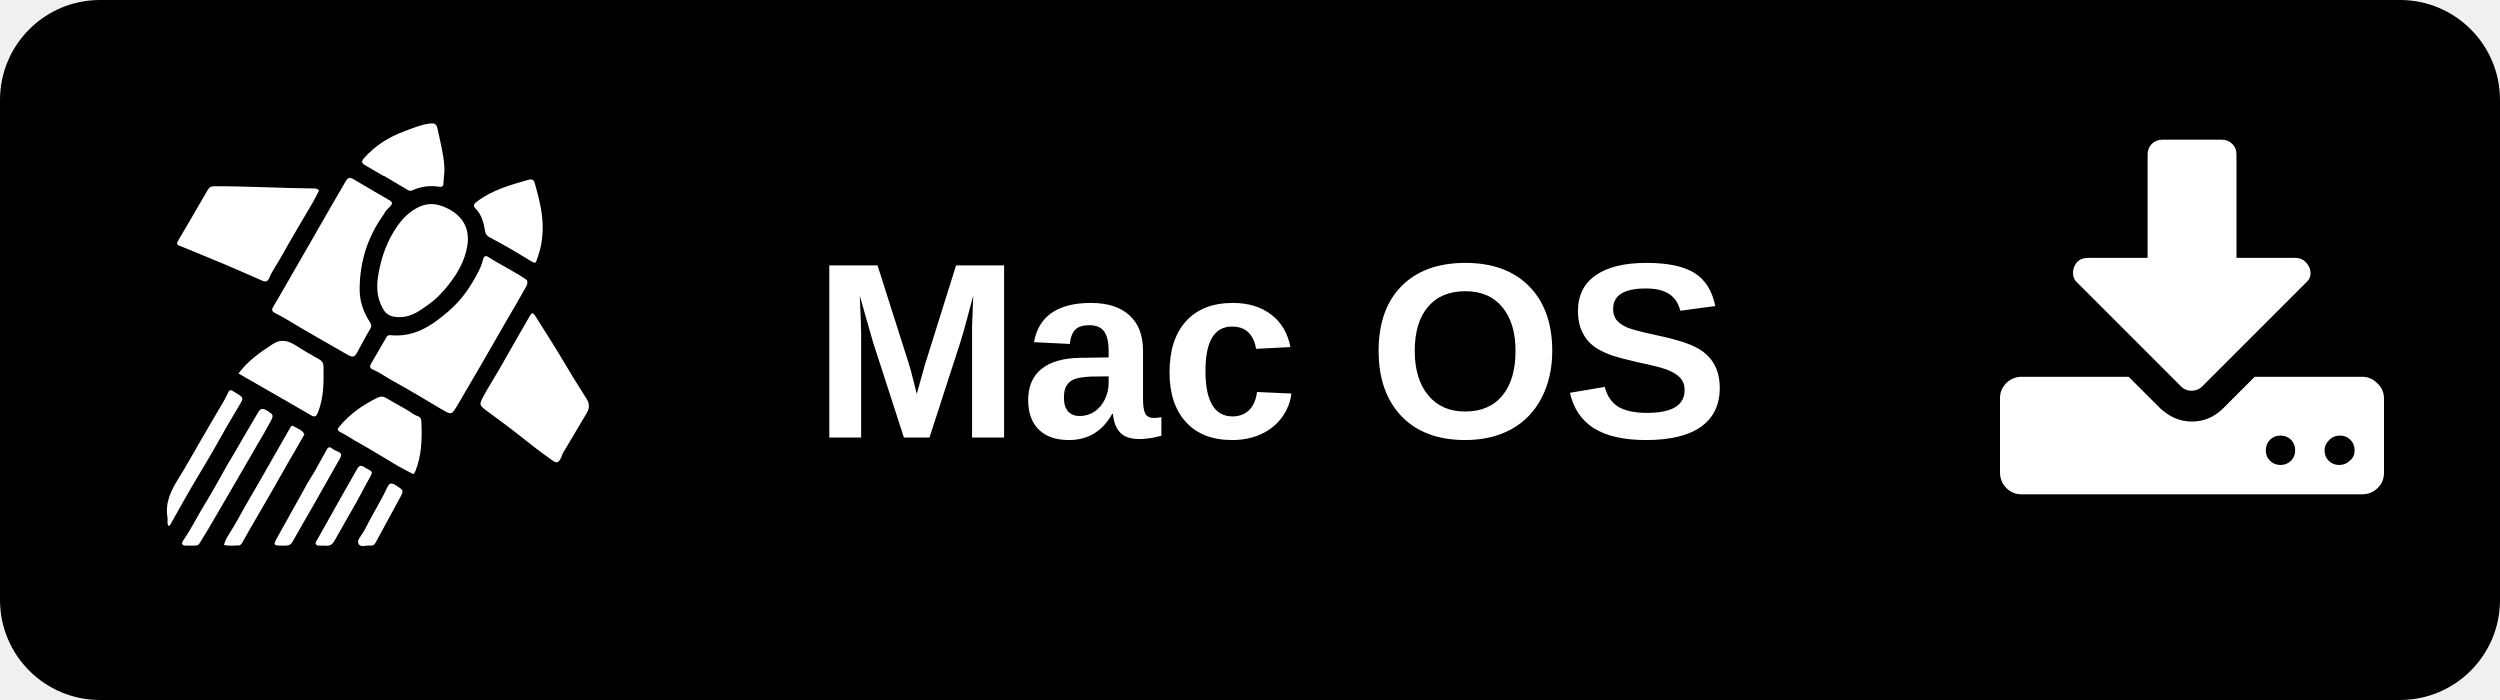
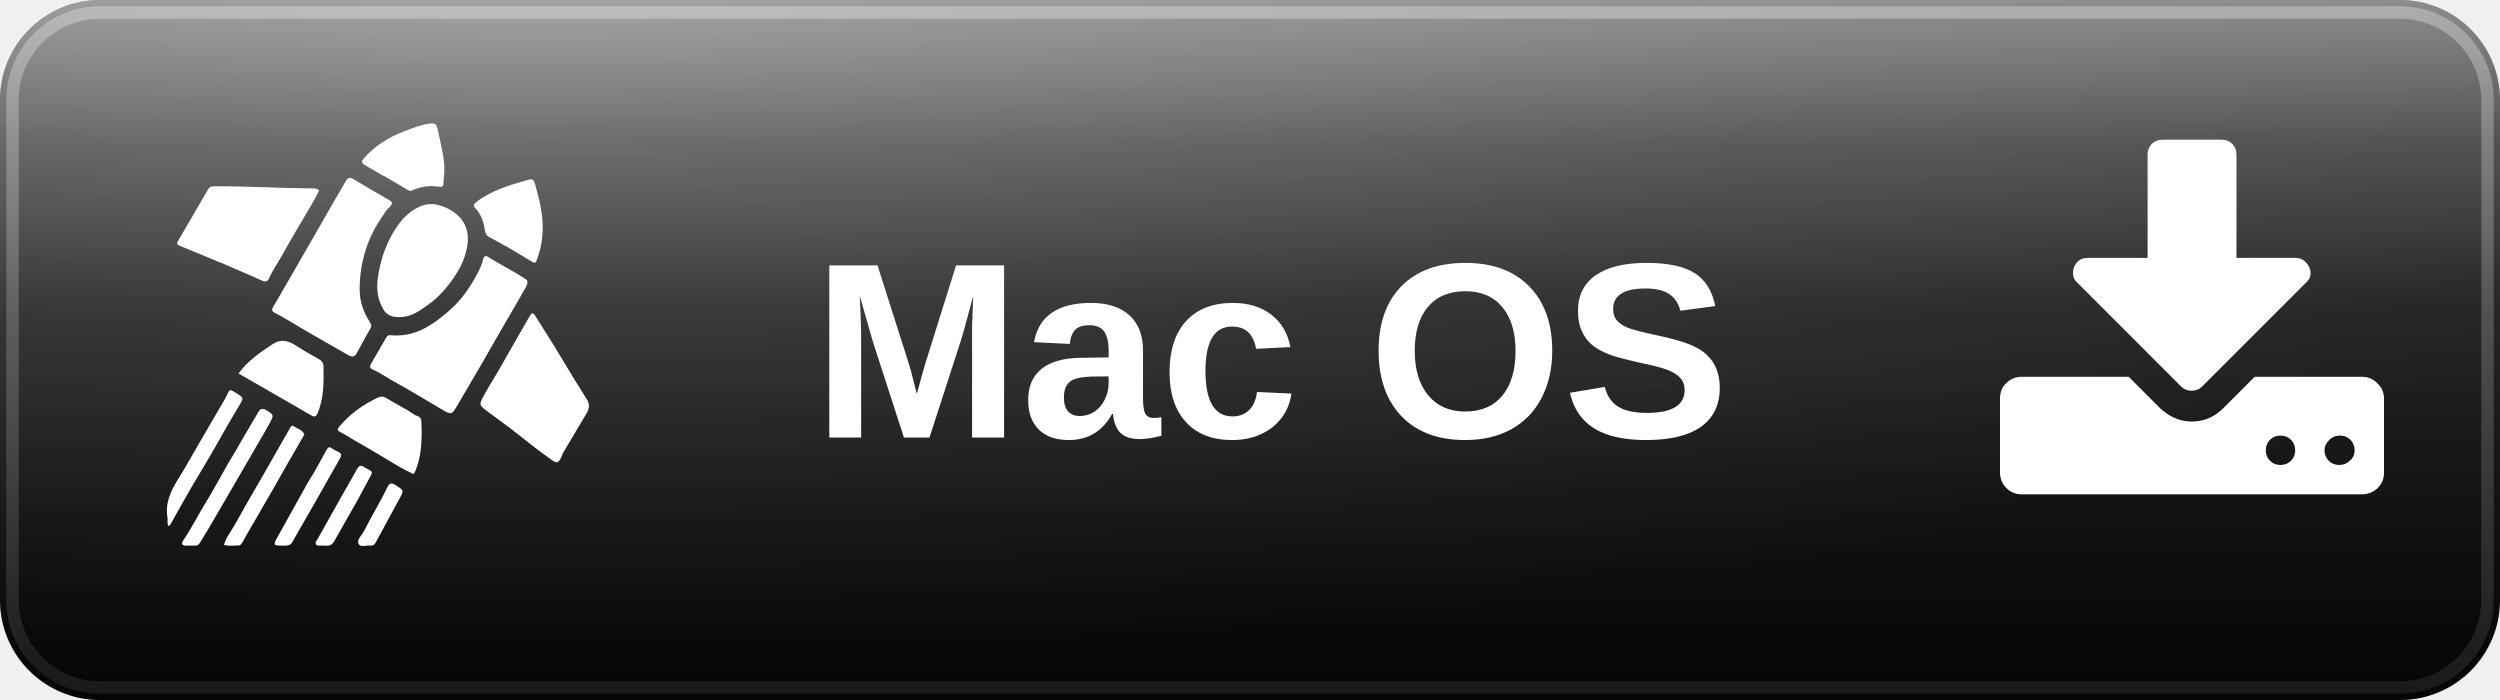
<svg xmlns="http://www.w3.org/2000/svg" width="200" height="56" viewBox="0 0 200 56">
-   <rect x="0" y="0" width="200" height="56" rx="8" fill="#000000" />
+   <defs>
+     <linearGradient id="badgeBg" x1="0%" y1="0%" x2="0%" y2="100%">
+       <stop offset="0%" stop-color="#4A4A4A" />
+       <stop offset="45%" stop-color="#232323" />
+       <stop offset="100%" stop-color="#070707" />
+     </linearGradient>
+     <radialGradient id="badgeSheen" cx="22%" cy="0%" r="95%">
+       <stop offset="0%" stop-color="#FFFFFF" stop-opacity="0.24" />
+       <stop offset="55%" stop-color="#FFFFFF" stop-opacity="0.08" />
+       <stop offset="100%" stop-color="#FFFFFF" stop-opacity="0" />
+     </radialGradient>
+     <linearGradient id="badgeGloss" x1="0%" y1="0%" x2="0%" y2="100%">
+       <stop offset="0%" stop-color="#FFFFFF" stop-opacity="0.34" />
+       <stop offset="48%" stop-color="#FFFFFF" stop-opacity="0.10" />
+       <stop offset="100%" stop-color="#FFFFFF" stop-opacity="0" />
+     </linearGradient>
+     <linearGradient id="badgeShadow" x1="0%" y1="0%" x2="0%" y2="100%">
+       <stop offset="0%" stop-color="#000000" stop-opacity="0" />
+       <stop offset="100%" stop-color="#000000" stop-opacity="0.30" />
+     </linearGradient>
+     <linearGradient id="badgeStroke" x1="0%" y1="0%" x2="0%" y2="100%">
+       <stop offset="0%" stop-color="#FFFFFF" stop-opacity="0.30" />
+       <stop offset="100%" stop-color="#FFFFFF" stop-opacity="0.08" />
+     </linearGradient>
+   </defs>
+   <rect x="0" y="0" width="200" height="56" rx="8" fill="url(#badgeBg)" />
+   <rect x="0" y="0" width="200" height="56" rx="8" fill="url(#badgeSheen)" />
+   <path d="M8 0H192A8 8 0 0 1 200 8V24H0V8A8 8 0 0 1 8 0Z" fill="url(#badgeGloss)" />
+   <path d="M0 30H200V48A8 8 0 0 1 192 56H8A8 8 0 0 1 0 48V30Z" fill="url(#badgeShadow)" />
+   <rect x="1" y="1" width="198" height="54" rx="7" fill="none" stroke="url(#badgeStroke)" />
  <g transform="translate(12,8) scale(0.08)">
    <path fill="#FFFFFF" d="       M376.958,180.047         C364.518,171.406 350.719,165.04 338.015,156.828         C335.581,155.254 333.818,156.329 333.06,159.447         C331.032,167.78 326.673,175.211 322.389,182.425         C316.115,192.989 308.442,202.555 299.021,210.789         C282.199,225.493 264.495,237.492 240.69,235.217         C238.836,235.04 237.465,235.413 236.488,237.11         C231.353,246.032 226.22,254.955 220.997,263.825         C219.479,266.402 219.814,268.217 222.603,269.413         C229.655,272.436 235.828,277.024 242.525,280.697         C258.976,289.721 275.037,299.46 291.19,309.022         C301.526,315.141 301.535,315.267 307.733,304.788         C315.261,292.061 322.711,279.288 330.121,266.492         C339.019,251.128 347.819,235.707 356.702,220.334         C362.69,209.97 368.895,199.728 374.666,189.245         C376.089,186.66 378.315,183.978 376.958,180.047        M233.812,114.313         C235.265,111.025 237.968,108.713 240.338,106.177         C242.607,103.748 242.595,102.089 239.576,100.342         C227.504,93.357 215.459,86.325 203.491,79.165         C200.048,77.105 197.806,77.506 195.804,81.1         C192.085,87.777 188.068,94.288 184.252,100.912         C176.298,114.717 168.406,128.557 160.466,142.369         C151.781,157.477 143.08,172.576 134.368,187.669         C130.717,193.994 127.126,200.357 123.298,206.573         C121.504,209.485 121.714,211.349 124.893,212.939         C128.753,214.869 132.56,216.93 136.258,219.155         C156.746,231.478 177.506,243.324 198.292,255.135         C203.139,257.889 205.006,256.411 207.102,252.56         C211.392,244.679 215.526,236.704 220.143,229.019         C221.837,226.198 221.41,224.462 219.784,221.947         C213.333,211.97 209.571,201.057 209.643,189.058         C209.805,161.869 217.422,137.045 233.812,114.313        M77.691,165.607         C89.279,170.644 100.898,175.61 112.435,180.762         C115.868,182.295 117.949,181.134 119.22,178.076         C122.299,170.666 127.097,164.223 130.948,157.252         C141.135,138.807 152.135,120.813 162.732,102.593         C165.04,98.624 167.015,94.461 169.08,90.508         C167.523,88.546 165.628,88.472 163.835,88.457         C130.525,88.165 97.253,86.135 63.934,86.252         C61.166,86.261 59.386,87.061 57.912,89.623         C48.064,106.742 38.048,123.765 28.058,140.802         C26.735,143.059 26.527,144.52 29.536,145.734         C45.401,152.134 61.188,158.727 77.691,165.607        M412.744,353.437         C420.721,340.011 428.685,326.577 436.683,313.162         C439.468,308.491 439.798,303.908 436.765,299.17         C427.726,285.047 419.031,270.716 410.476,256.289         C402.345,242.578 393.47,229.311 385.129,215.721         C382.958,212.184 381.567,212.954 379.906,215.806         C376.4,221.824 372.907,227.85 369.452,233.897         C362.545,245.986 355.72,258.123 348.758,270.181         C343.772,278.815 338.324,287.195 333.622,295.978         C328.865,304.864 329.116,305.072 337.322,311.264         C347.395,318.865 357.751,326.107 367.603,333.981         C378.751,342.892 389.949,351.719 401.654,359.883         C406.998,363.611 408.215,363.226 411.231,357.389         C411.761,356.363 412.064,355.219 412.744,353.437        M232.541,207.928         C236.513,216.075 243.346,217.535 251.71,217.042         C262.038,216.433 269.897,210.56 277.603,205.153         C285.757,199.431 292.852,192.233 299.101,184.109         C307.866,172.714 314.767,160.764 317.194,146.45         C318.667,137.769 317.896,129.173 313.241,121.88         C307.924,113.547 299.512,108.429 290.105,105.465         C282.907,103.197 275.787,103.697 268.773,107.038         C259.926,111.253 253.228,117.831 247.706,125.593         C237.417,140.057 231.514,156.406 228.469,173.781         C226.457,185.256 226.336,196.647 232.541,207.928        M131.923,298.442         C132.506,298.763 133.094,299.075 133.67,299.408         C142.841,304.717 152.043,309.975 161.167,315.365         C165.007,317.634 166.474,316.152 167.97,312.398         C173.927,297.45 173.779,281.844 173.497,266.202         C173.444,263.222 172.057,260.936 169.269,259.356         C161.624,255.025 153.933,250.741 146.563,245.97         C138.509,240.756 131.345,238.304 121.986,244.544         C109.804,252.666 97.907,260.732 88.503,273.498         C102.971,281.804 117.131,289.932 131.923,298.442        M258.036,310.496         C250.68,306.315 243.283,302.204 235.99,297.915         C233.275,296.318 230.681,296.211 227.949,297.516         C212.94,304.681 199.622,314.081 188.979,327.021         C187.183,329.204 187.317,330.578 190.095,331.969         C196.317,335.084 202.037,339.088 208.142,342.465         C221.634,349.928 234.675,358.202 247.986,365.998         C252.95,368.906 258.154,371.403 263.443,374.189         C264.16,373.105 264.839,372.361 265.202,371.486         C271.865,355.403 272.104,338.501 271.378,321.509         C271.278,319.184 270.393,316.923 267.674,316.121         C264.249,315.111 261.598,312.742 258.036,310.496        M388.196,155.819         C390.931,148.08 392.202,140.063 392.616,131.902         C393.475,115.006 389.167,98.943 384.708,82.894         C383.728,79.366 381.432,78.954 378.578,79.76         C360.193,84.956 341.797,90.092 326.273,102.086         C323.607,104.145 323.174,106.071 325.295,108.216         C331.629,114.621 333.738,122.81 335.095,131.215         C335.627,134.515 337.292,136.09 339.944,137.493         C346.395,140.905 352.813,144.389 359.13,148.043         C366.89,152.533 374.529,157.233 382.234,161.819         C383.207,162.398 384.193,163.204 385.961,162.162         C386.51,160.567 387.205,158.552 388.196,155.819        M232.851,75.59         C233.474,75.819 234.149,75.958 234.711,76.29         C241.993,80.588 249.26,84.912 256.528,89.235         C258.239,90.252 259.844,91.471 262.06,90.453         C270.75,86.461 279.84,85.252 289.278,86.76         C291.73,87.152 293.404,86.209 293.459,83.779         C293.59,77.987 294.758,72.326 294.361,66.413         C293.511,53.725 290.242,41.564 287.647,29.242         C286.542,23.992 284.959,22.929 279.721,23.556         C270.863,24.618 262.797,28.165 254.544,31.203         C238.718,37.028 224.903,45.742 213.712,58.505         C211.282,61.277 211.672,63.147 214.597,64.895         C220.443,68.389 226.302,71.859 232.851,75.59        M79.36,392.921         C88.604,376.977 97.858,361.039 107.089,345.088         C111.497,337.472 116.033,329.923 120.197,322.175         C124.011,315.078 123.594,314.651 116.518,310.342         C112.766,308.057 110.43,308.326 108.125,312.379         C101.4,324.204 94.163,335.739 87.539,347.617         C84.455,353.146 81.017,358.439 77.866,363.91         C70.415,376.849 63.5,390.114 55.634,402.791         C47.927,415.213 41.511,428.386 33.239,440.469         C31.353,443.223 31.653,445.647 35.936,445.598         C38.934,445.564 41.933,445.57 44.931,445.599         C46.895,445.618 48.522,445.057 49.596,443.287         C52.529,438.455 55.549,433.675 58.407,428.799         C65.287,417.062 72.093,405.282 79.36,392.921        M81.305,290.179         C78.63,290.128 78.248,292.419 77.43,294.124         C73.978,301.315 69.64,308.028 65.643,314.886         C60.379,323.919 55.169,332.998 49.858,342.011         C42.698,354.162 36,366.6 28.478,378.519         C20.854,390.598 14.951,402.886 17.5,417.711         C17.749,419.164 17.432,420.706 17.547,422.194         C17.655,423.573 17.319,425.203 19.046,426.099         C20.95,424.07 22.012,421.631 23.309,419.319         C29.639,408.033 35.947,396.734 42.455,385.551         C50.147,372.334 58.295,359.377 65.768,346.04         C73.639,331.996 81.61,318.016 89.949,304.249         C93.507,298.375 93.473,297.663 87.81,294.063         C85.849,292.816 83.879,291.582 81.305,290.179        M154.395,334.431         C152.238,329.568 147.101,328.573 143.206,326.027         C141.672,325.024 140.632,327.006 139.896,328.286         C134.606,337.489 129.351,346.713 124.077,355.925         C115.824,370.339 107.734,384.85 99.255,399.13         C92.389,410.694 86.408,422.76 79.074,434.063         C76.973,437.302 74.999,440.81 73.974,444.991         C79.037,446.083 83.841,445.614 88.608,445.442         C90.868,445.361 91.763,443.48 92.782,441.64         C96.714,434.541 100.835,427.546 104.901,420.52         C109.896,411.89 114.943,403.291 119.9,394.639         C126.584,382.975 133.161,371.25 139.865,359.598         C144.588,351.391 149.447,343.262 154.395,334.431        M164.106,372.411         C161.929,375.946 159.623,379.41 157.597,383.029         C147.795,400.535 138.079,418.089 128.309,435.613         C122.696,445.682 122.676,445.625 134.353,445.651         C137.637,445.658 140.43,445.488 142.353,442.046         C149.061,430.033 156.064,418.186 162.874,406.23         C171.654,390.815 180.3,375.324 189.12,359.932         C192.302,354.379 192.104,353.451 186.127,350.788         C184.772,350.184 183.38,349.512 182.256,348.572         C179.888,346.59 178.237,346.859 176.732,349.599         C172.664,357.002 168.49,364.347 164.106,372.411        M207.616,400.122         C211.686,392.522 215.643,384.858 219.865,377.343         C222.753,372.201 222.779,371.762 217.693,369.041         C216.52,368.413 215.287,367.862 214.212,367.095         C211.275,364.998 209.103,365.509 207.324,368.666         C202.273,377.63 197.105,386.527 192.05,395.488         C183.819,410.076 175.638,424.692 167.444,439.3         C166.58,440.84 164.854,442.302 165.98,444.236         C167.079,446.124 169.236,445.494 171.008,445.592         C172.501,445.674 174.026,445.448 175.494,445.655         C179.88,446.276 182.471,444.454 184.624,440.568         C192.019,427.217 199.763,414.06 207.616,400.122        M220.07,419.475         C217.539,423.963 215.528,428.705 212.747,433.095         C210.615,436.463 206.469,440.504 208.743,444.187         C210.819,447.55 216.173,445.182 220.058,445.576         C222.331,445.807 224.214,445.212 225.457,442.9         C233.315,428.29 241.208,413.698 249.208,399.166         C254.191,390.116 254.011,390.59 245.39,384.993         C240.545,381.847 238.778,384.132 237.105,387.709         C232.109,398.392 226.021,408.475 220.07,419.475        z" />
  </g>
  <text x="65" y="35" font-family="Arial, Helvetica, sans-serif" font-size="20" fill="#FFFFFF" font-weight="600">
    Mac OS
  </text>
  <g transform="translate(160,10) scale(0.06)">
    <path fill="#FFFFFF" d=" M393.6,433.7c0-5.6-1.9-10.3-5.6-14s-8.4-5.6-14-5.6s-10.3,1.9-14,5.6s-5.6,8.4-5.6,14 s1.9,10.3,5.6,14c3.7,3.7,8.4,5.6,14,5.6s10.3-1.9,14-5.6C391.7,443.9,393.6,439.3,393.6,433.7z M472.8,433.7c0-5.6-1.9-10.3-5.6-14s-8.4-5.6-14-5.6s-10.3,1.9-14,5.6 c-4.7,4.7-6.5,9.3-6.5,14c0,5.6,1.9,10.3,5.6,14s8.4,5.6,14,5.6s10.3-1.9,14-5.6C471,443.9,472.8,439.3,472.8,433.7z M512,364.6v98.9c0,8.4-2.8,14.9-8.4,20.5s-13.1,8.4-20.5,8.4H28.9 c-8.4,0-14.9-2.8-20.5-8.4S0,471,0,463.5v-98.9c0-8.4,2.8-14.9,8.4-20.5 c5.6-5.6,13.1-8.4,20.5-8.4h142.7l42,42c12.1,11.2,26.1,17.7,42,17.7 s29.8-5.6,42-17.7l42-42h142.7c8.4,0,14.9,2.8,20.5,8.4 C509.2,349.7,512,357.2,512,364.6z M412.2,189.3c3.7,8.4,1.9,15.9-4.7,21.4l-138,138 c-3.7,3.7-8.4,5.6-14,5.6s-10.3-1.9-14-5.6l-138-138 c-6.5-5.6-7.5-13.1-4.7-21.4c3.7-8.4,9.3-12.1,18.7-12.1h79.3v-138 c0-5.6,1.9-10.3,5.6-14c3.7-3.7,8.4-5.6,14-5.6h79.3 c5.6,0,10.3,1.9,14,5.6s5.6,8.4,5.6,14v138h79.3 C402,177.2,408.5,181.9,412.2,189.3z" />
  </g>
</svg>
